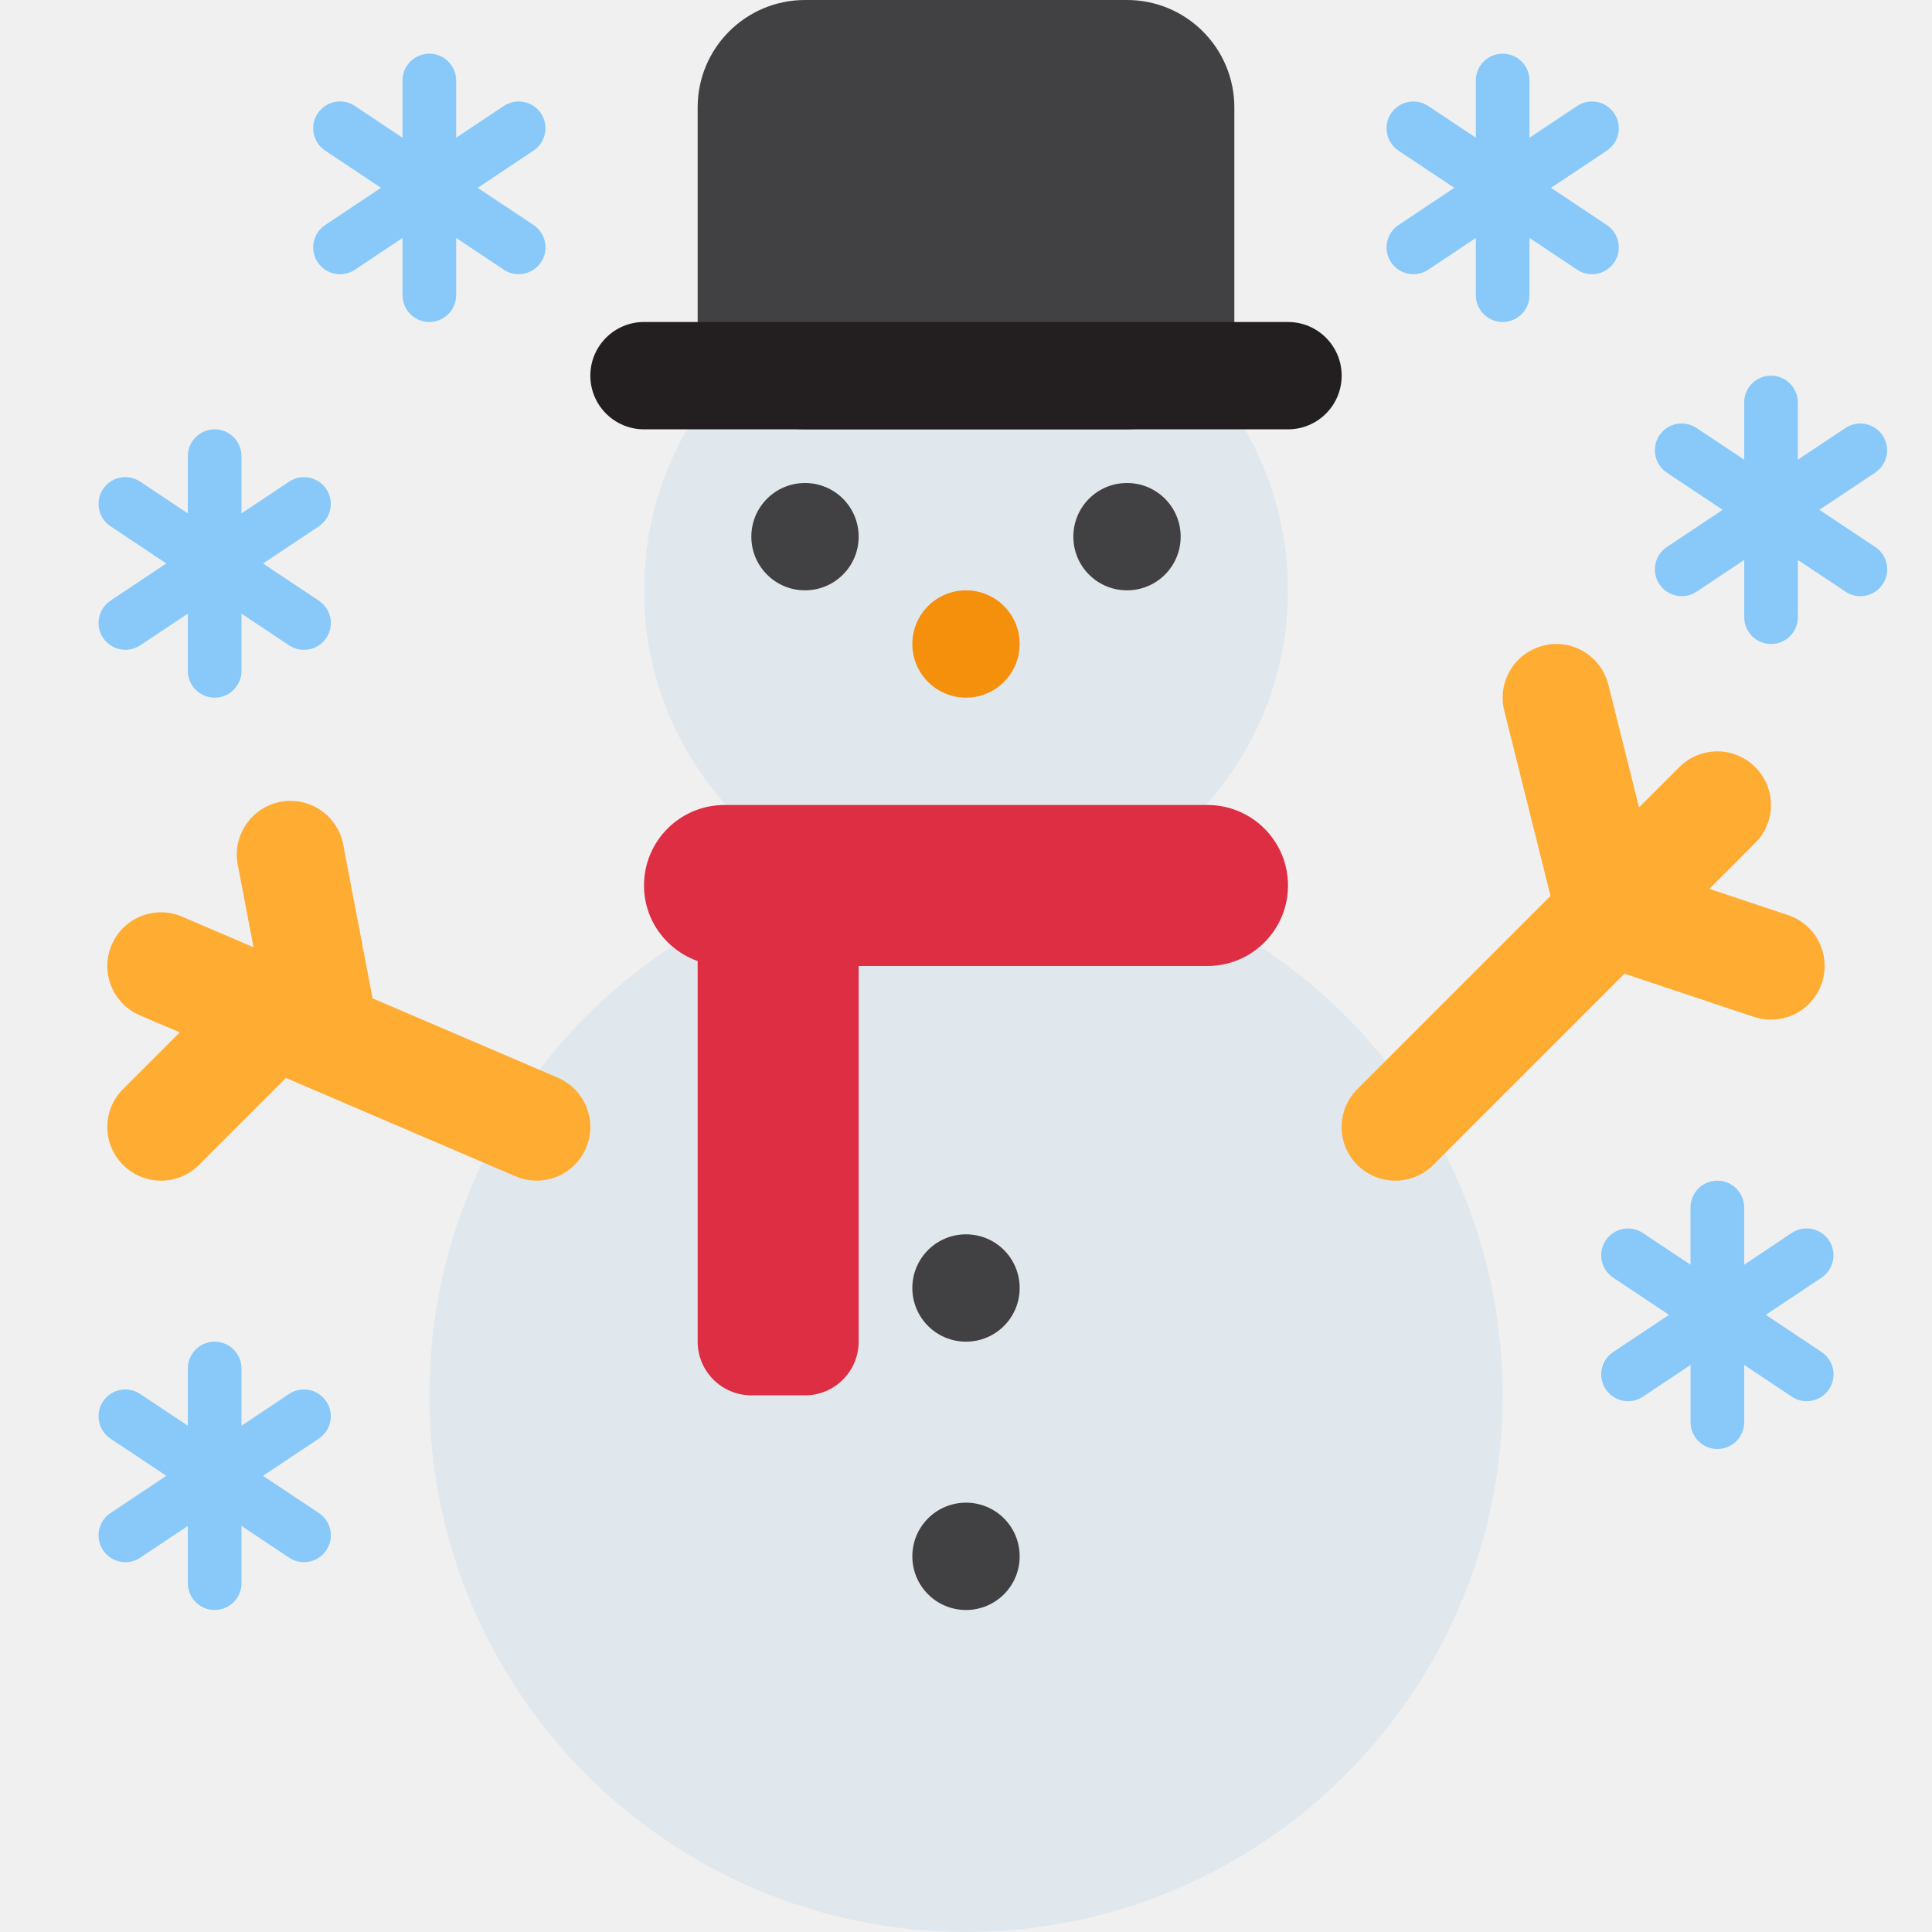
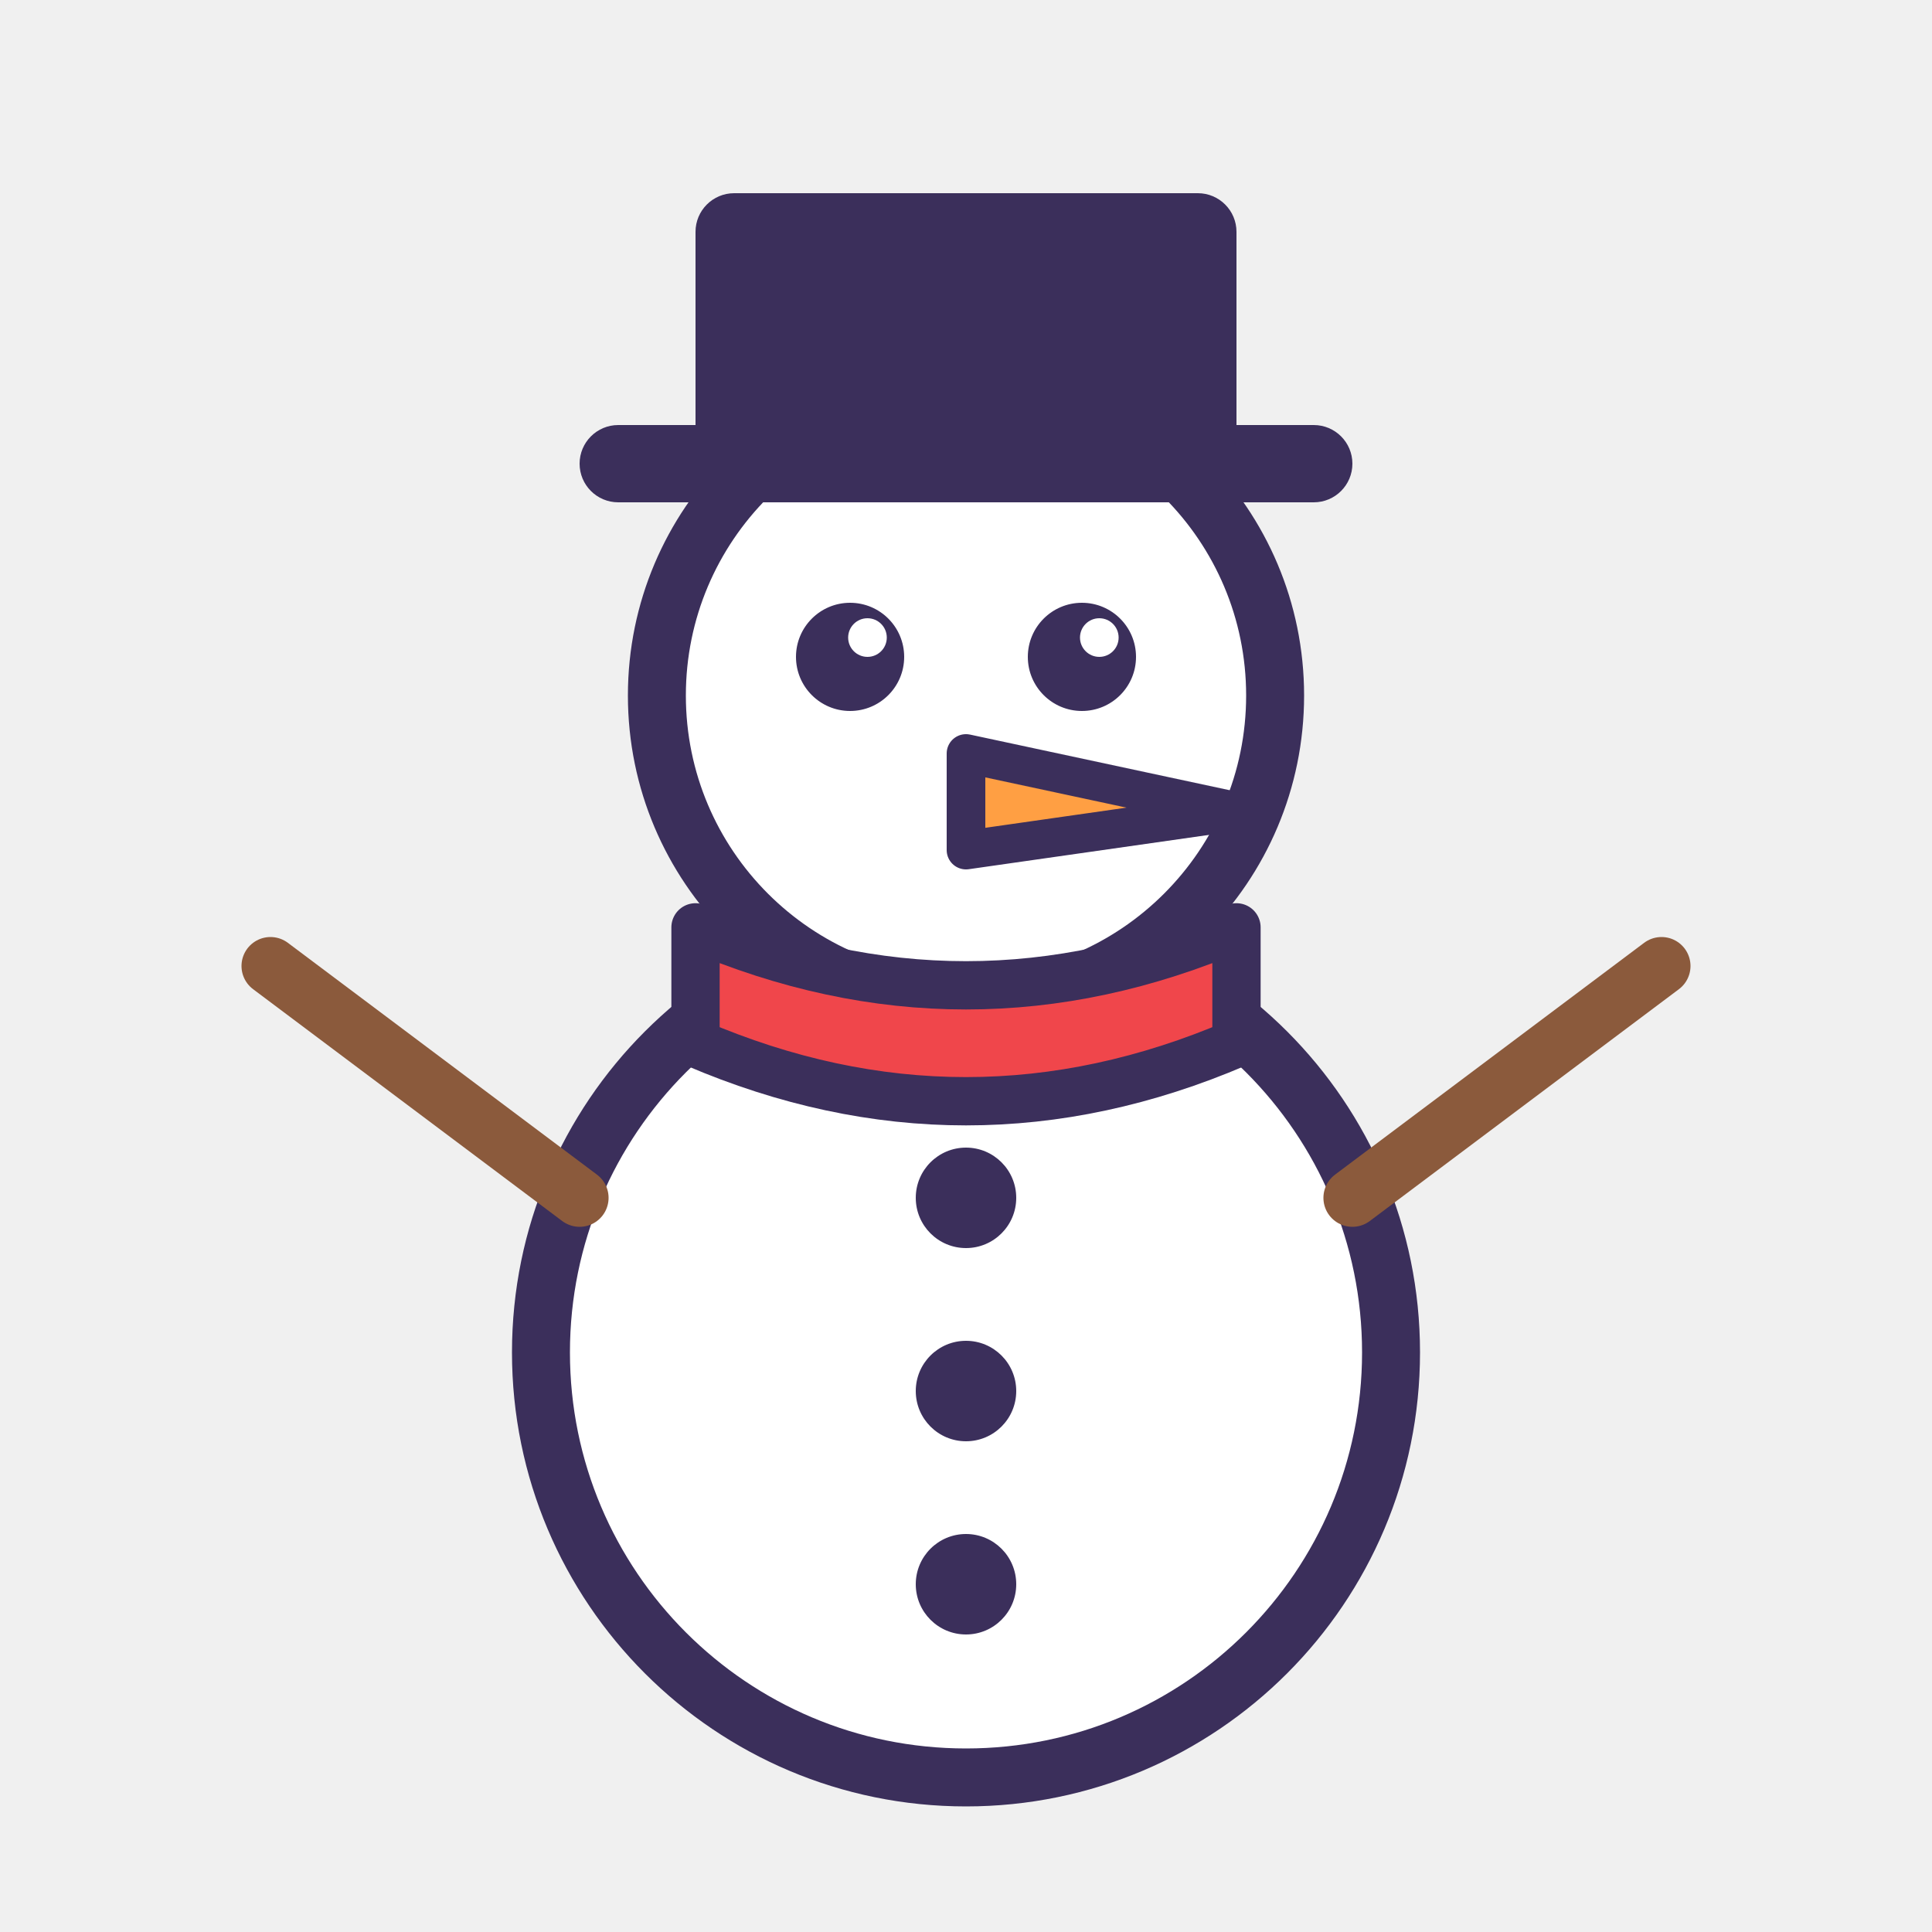
- <svg xmlns="http://www.w3.org/2000/svg" viewBox="0 0 36 36" preserveAspectRatio="xMidYMid meet">
-   <circle fill="#E1E8ED" cx="18" cy="26" r="10" />
-   <path fill="#E1E8ED" d="M12 11c0-3.314 2.686-6 6-6 3.313 0 6 2.686 6 6s-2.687 6-6 6c-3.314 0-6-2.686-6-6z" />
-   <path fill="#414042" d="M23 6c0 1.104-.896 2-2 2h-6c-1.104 0-2-.896-2-2V2c0-1.104.896-2 2-2h6c1.104 0 2 .896 2 2v4z" />
-   <path fill="#231F20" d="M25 7c0 .552-.447 1-1 1H12c-.552 0-1-.448-1-1s.448-1 1-1h12c.553 0 1 .448 1 1z" />
-   <path fill="#DD2E44" d="M22.5 15h-9c-.829 0-1.5.671-1.5 1.5 0 .652.419 1.202 1 1.408V25c0 .553.448 1 1 1h1c.552 0 1-.447 1-1v-7h6.5c.828 0 1.5-.671 1.5-1.5s-.672-1.5-1.5-1.5z" />
-   <path fill="#414042" d="M19 24c0 .553-.447 1-1 1-.552 0-1-.447-1-1 0-.553.448-1 1-1 .553 0 1 .447 1 1zm0 5c0 .553-.447 1-1 1-.552 0-1-.447-1-1 0-.553.448-1 1-1 .553 0 1 .447 1 1z" />
-   <path fill="#F4900C" d="M19 12c0 .553-.447 1-1 1-.552 0-1-.447-1-1 0-.553.448-1 1-1 .553 0 1 .447 1 1z" />
-   <path fill="#414042" d="M16 10c0 .553-.448 1-1 1s-1-.447-1-1c0-.553.448-1 1-1s1 .447 1 1zm6 0c0 .553-.447 1-1 1-.553 0-1-.447-1-1 0-.553.447-1 1-1 .553 0 1 .447 1 1z" />
-   <path fill="#FFAC33" d="M10.394 20.081l-3.452-1.479-.547-2.866c-.104-.542-.624-.897-1.17-.795-.542.104-.898.627-.795 1.17l.294 1.54-1.33-.57c-.508-.219-1.096.018-1.313.525-.218.508.018 1.096.525 1.313l.743.318-1.056 1.056c-.391.391-.391 1.023 0 1.414.195.195.451.293.707.293s.512-.098.707-.293l1.621-1.621 4.278 1.833c.128.056.262.081.394.081.388 0 .757-.227.919-.606.218-.508-.018-1.095-.525-1.313zm22.922-3.03l-1.465-.488.855-.855c.391-.391.391-1.023 0-1.414s-1.023-.391-1.414 0l-.751.751-.572-2.287c-.134-.535-.678-.865-1.212-.727-.536.134-.862.677-.727 1.213l.862 3.45-3.6 3.6c-.391.391-.391 1.023 0 1.414.196.194.452.292.708.292s.512-.098.707-.293l3.563-3.563 2.413.805c.106.035.213.051.317.051.419 0 .809-.265.948-.684.175-.524-.108-1.09-.632-1.265z" />
-   <path d="M10.08 2.113c-.153-.229-.463-.292-.693-.138l-.887.591V1.5c0-.276-.224-.5-.5-.5s-.5.224-.5.5v1.066l-.887-.591c-.231-.154-.54-.091-.693.138-.153.229-.091.54.139.693l1.04.694-1.04.693c-.23.154-.292.464-.139.694.096.145.255.223.417.223.095 0 .191-.027.277-.084l.886-.592V5.5c0 .276.224.5.5.5s.5-.224.5-.5V4.434l.887.591c.085.057.182.084.277.084.162 0 .32-.078.417-.223.153-.229.091-.54-.139-.693L8.901 3.5l1.04-.693c.23-.154.292-.464.139-.694zm-4 7c-.153-.229-.463-.292-.693-.138l-.887.591V8.5c0-.276-.224-.5-.5-.5s-.5.224-.5.5v1.066l-.887-.591c-.231-.154-.54-.091-.693.138-.153.229-.091.54.139.693l1.04.693-1.04.693c-.23.153-.292.464-.139.693.096.145.255.223.417.223.095 0 .191-.027.277-.084l.886-.59V12.5c0 .276.224.5.5.5s.5-.224.5-.5v-1.066l.887.591c.085.057.182.084.277.084.162 0 .32-.078.417-.223.153-.229.091-.54-.139-.693L4.901 10.5l1.04-.693c.23-.154.292-.464.139-.694zm0 17c-.153-.229-.463-.292-.693-.139l-.887.592V25.5c0-.276-.224-.5-.5-.5s-.5.224-.5.5v1.066l-.887-.591c-.231-.153-.541-.091-.693.139-.153.229-.091.54.139.693l1.04.693-1.04.693c-.23.153-.292.464-.139.693.096.145.255.223.417.223.095 0 .191-.027.277-.084l.886-.591V29.5c0 .276.224.5.5.5s.5-.224.5-.5v-1.066l.887.591c.085.057.182.084.277.084.162 0 .32-.078.417-.223.153-.229.091-.54-.139-.693L4.901 27.5l1.04-.693c.23-.154.292-.464.139-.694zM33.901 9.5l1.04-.693c.23-.153.292-.464.139-.693s-.463-.292-.693-.139l-.887.591V7.5c0-.276-.224-.5-.5-.5s-.5.224-.5.5v1.066l-.887-.591c-.231-.153-.541-.091-.693.139-.153.229-.091.54.139.693l1.04.693-1.04.693c-.23.153-.292.464-.139.693.096.145.255.223.417.223.095 0 .191-.027.277-.084l.887-.591V11.5c0 .276.224.5.5.5s.5-.224.5-.5v-1.066l.887.591c.085.057.182.084.277.084.162 0 .32-.078.417-.223.153-.229.091-.54-.139-.693L33.901 9.5zm.179 13.613c-.153-.229-.463-.292-.693-.139l-.887.592V22.5c0-.276-.224-.5-.5-.5s-.5.224-.5.5v1.066l-.887-.591c-.231-.153-.541-.091-.693.139-.153.229-.091.54.139.693l1.04.693-1.04.693c-.23.153-.292.464-.139.693.096.145.255.223.417.223.095 0 .191-.027.277-.084l.887-.591V26.5c0 .276.224.5.5.5s.5-.224.5-.5v-1.066l.887.591c.085.057.182.084.277.084.162 0 .32-.078.417-.223.153-.229.091-.54-.139-.693l-1.04-.693 1.04-.693c.228-.154.29-.464.137-.694zm-4.139-18.92l-1.04-.693 1.04-.693c.23-.153.292-.464.139-.693s-.463-.292-.693-.139l-.887.591V1.5c0-.276-.224-.5-.5-.5s-.5.224-.5.5v1.066l-.887-.591c-.231-.153-.541-.091-.693.139-.153.229-.091.54.139.693l1.04.693-1.04.693c-.23.153-.292.464-.139.693.096.145.255.223.417.223.095 0 .191-.027.277-.084l.886-.591V5.5c0 .276.224.5.5.5s.5-.224.5-.5V4.434l.887.591c.085.057.182.084.277.084.162 0 .32-.078.417-.223.152-.229.09-.539-.14-.693z" fill="#88C9F9" />
+ <svg xmlns="http://www.w3.org/2000/svg" viewBox="0 0 100 100" data-bare="1">
+   <circle cx="50" cy="70" r="22" fill="#FFFFFF" stroke="#3B2F5B" stroke-width="3" stroke-linejoin="round" stroke-linecap="round" />
+   <circle cx="50" cy="36" r="16" fill="#FFFFFF" stroke="#3B2F5B" stroke-width="3" stroke-linejoin="round" stroke-linecap="round" />
+   <rect x="36" y="10" width="28" height="14" rx="2" fill="#3B2F5B" />
+   <rect x="30" y="22" width="40" height="4" rx="2" fill="#3B2F5B" />
+   <circle cx="44" cy="34" r="2.8" fill="#3B2F5B" />
+   <circle cx="44.9" cy="33.0" r="1.0" fill="#fff" />
+   <circle cx="56" cy="34" r="2.8" fill="#3B2F5B" />
+   <circle cx="56.9" cy="33.0" r="1.0" fill="#fff" />
+   <path d="M50 39 L64 42 L50 44Z" fill="#FF9F43" stroke="#3B2F5B" stroke-width="2" stroke-linejoin="round" stroke-linecap="round" />
+   <circle cx="50" cy="62" r="2.6" fill="#3B2F5B" />
+   <circle cx="50" cy="72" r="2.6" fill="#3B2F5B" />
+   <circle cx="50" cy="82" r="2.6" fill="#3B2F5B" />
+   <path d="M30 62 L14 50 M70 62 L86 50" fill="none" stroke="#8B5A3C" stroke-width="3" stroke-linecap="round" stroke-linejoin="round" />
+   <path d="M36 48 Q50 54 64 48 L64 54 Q50 60 36 54Z" fill="#F0464B" stroke="#3B2F5B" stroke-width="2.5" stroke-linejoin="round" stroke-linecap="round" />
</svg>
